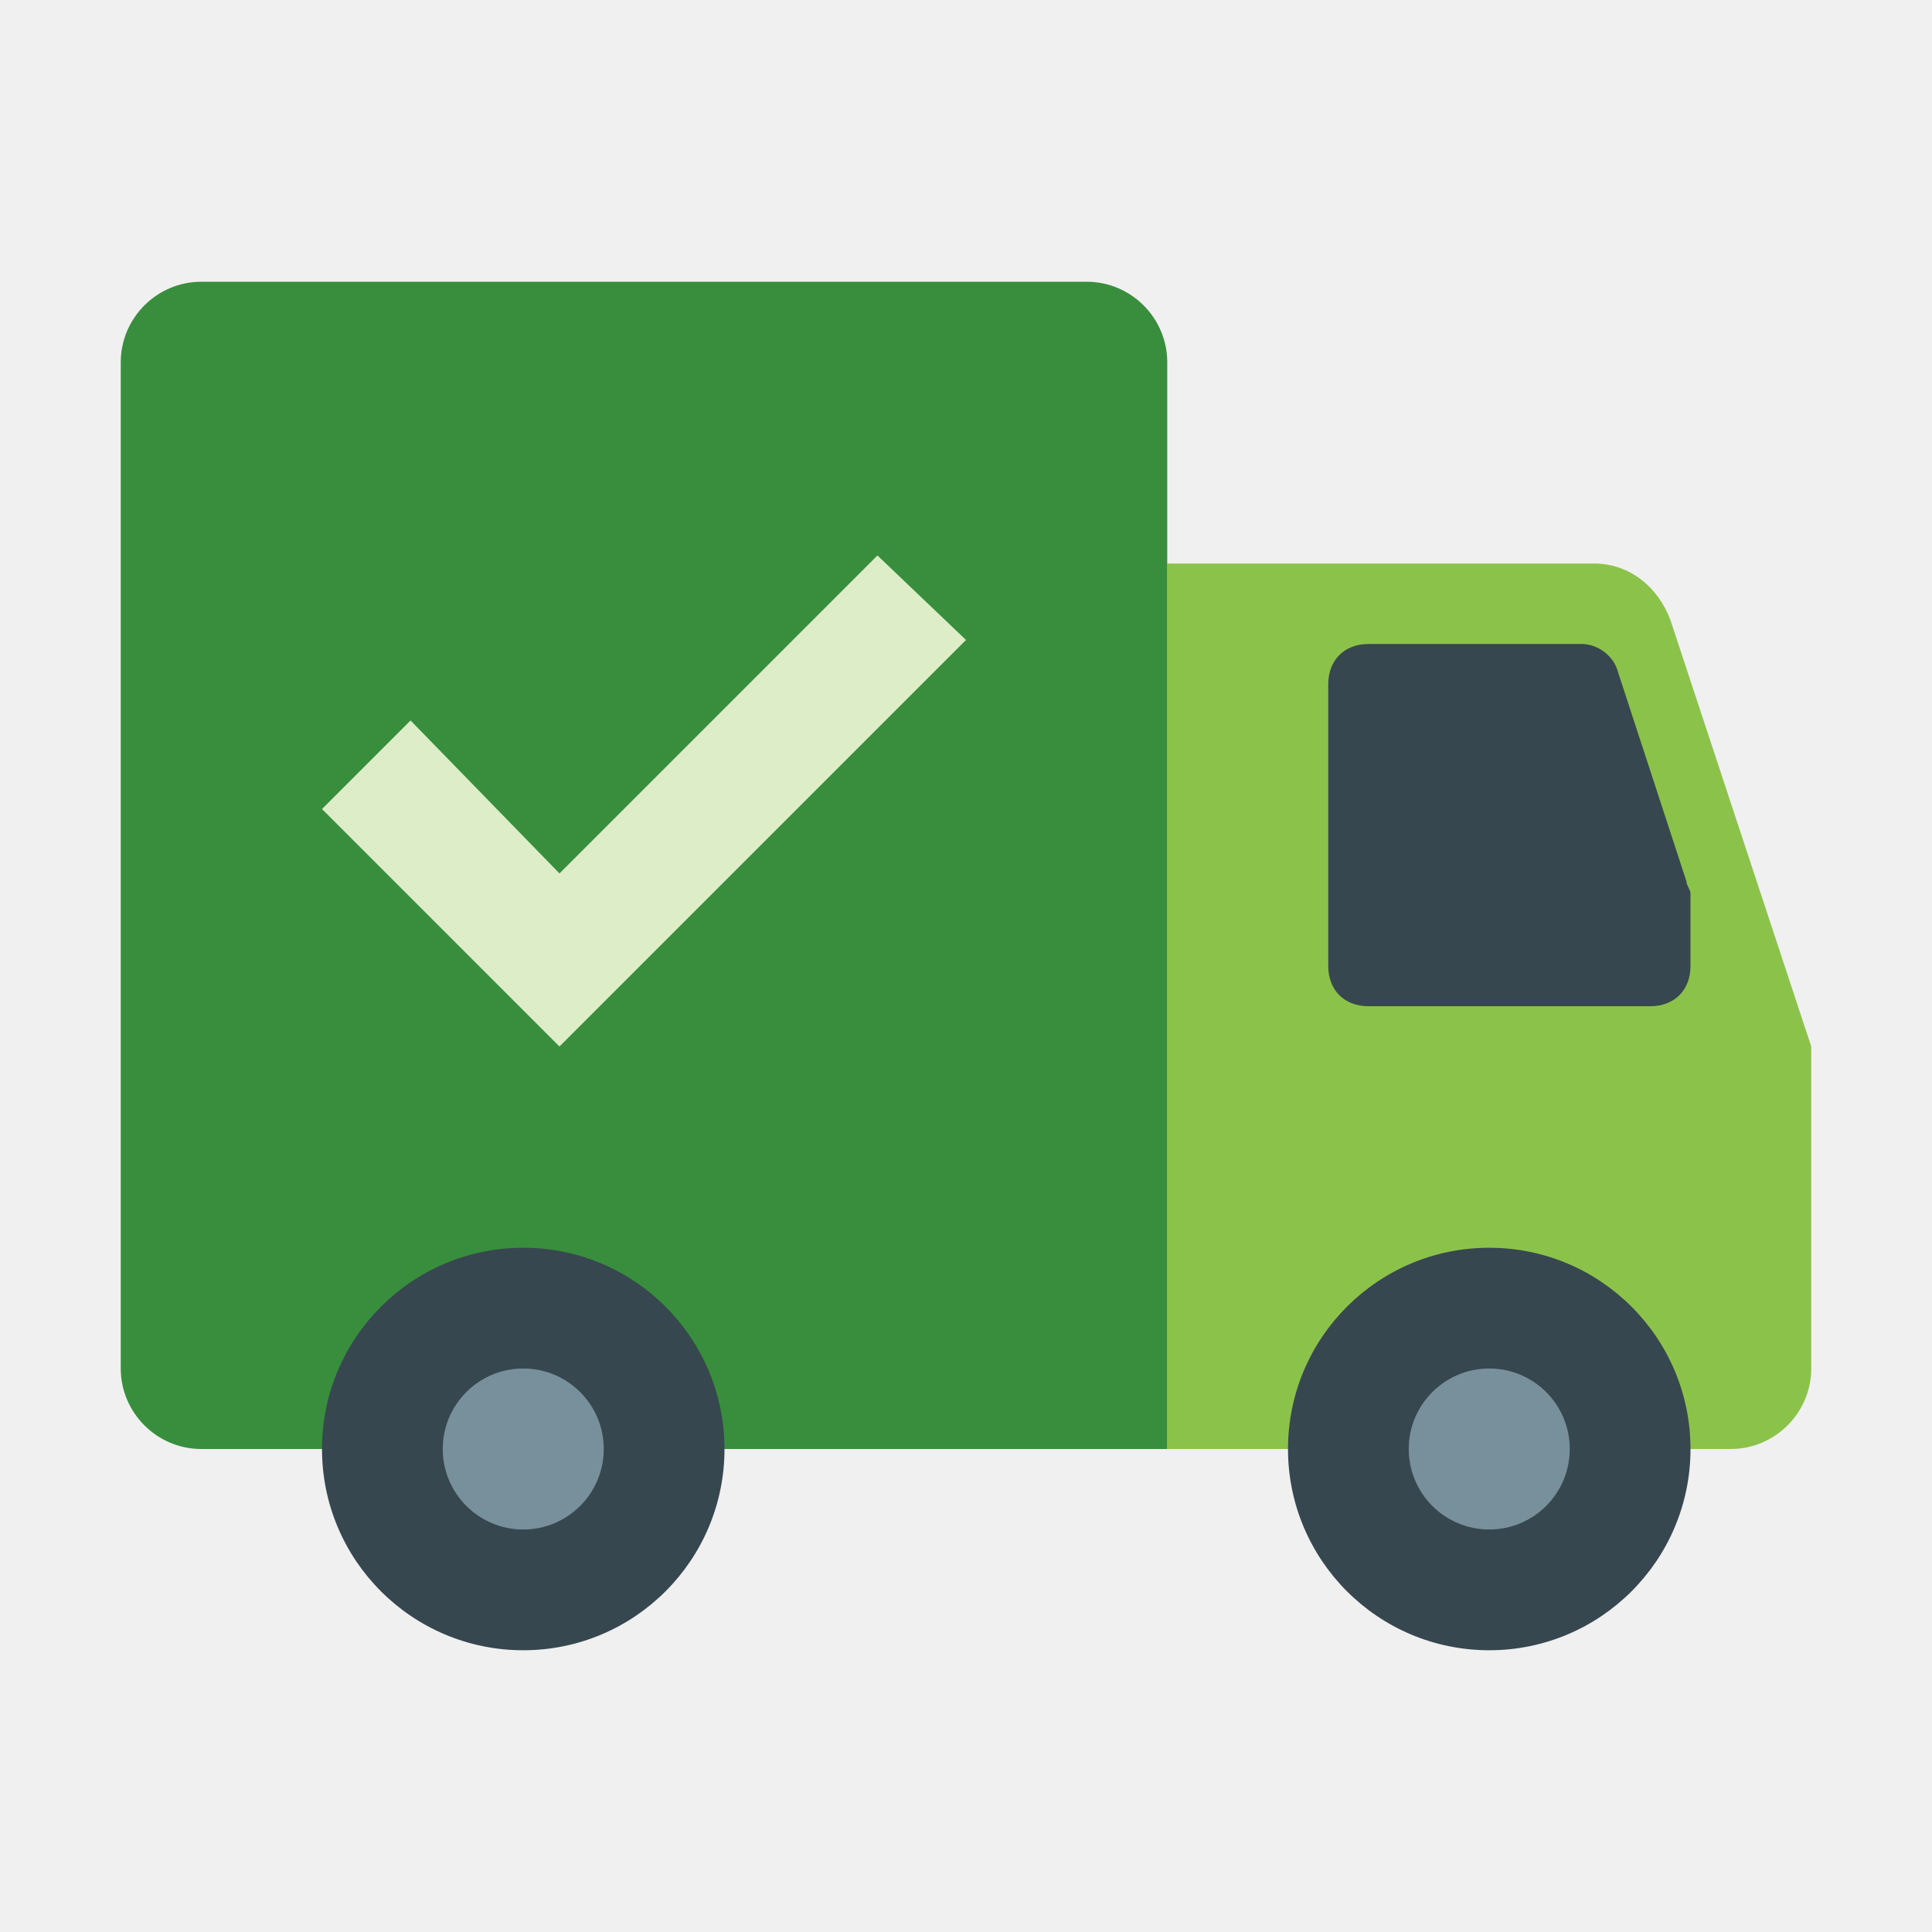
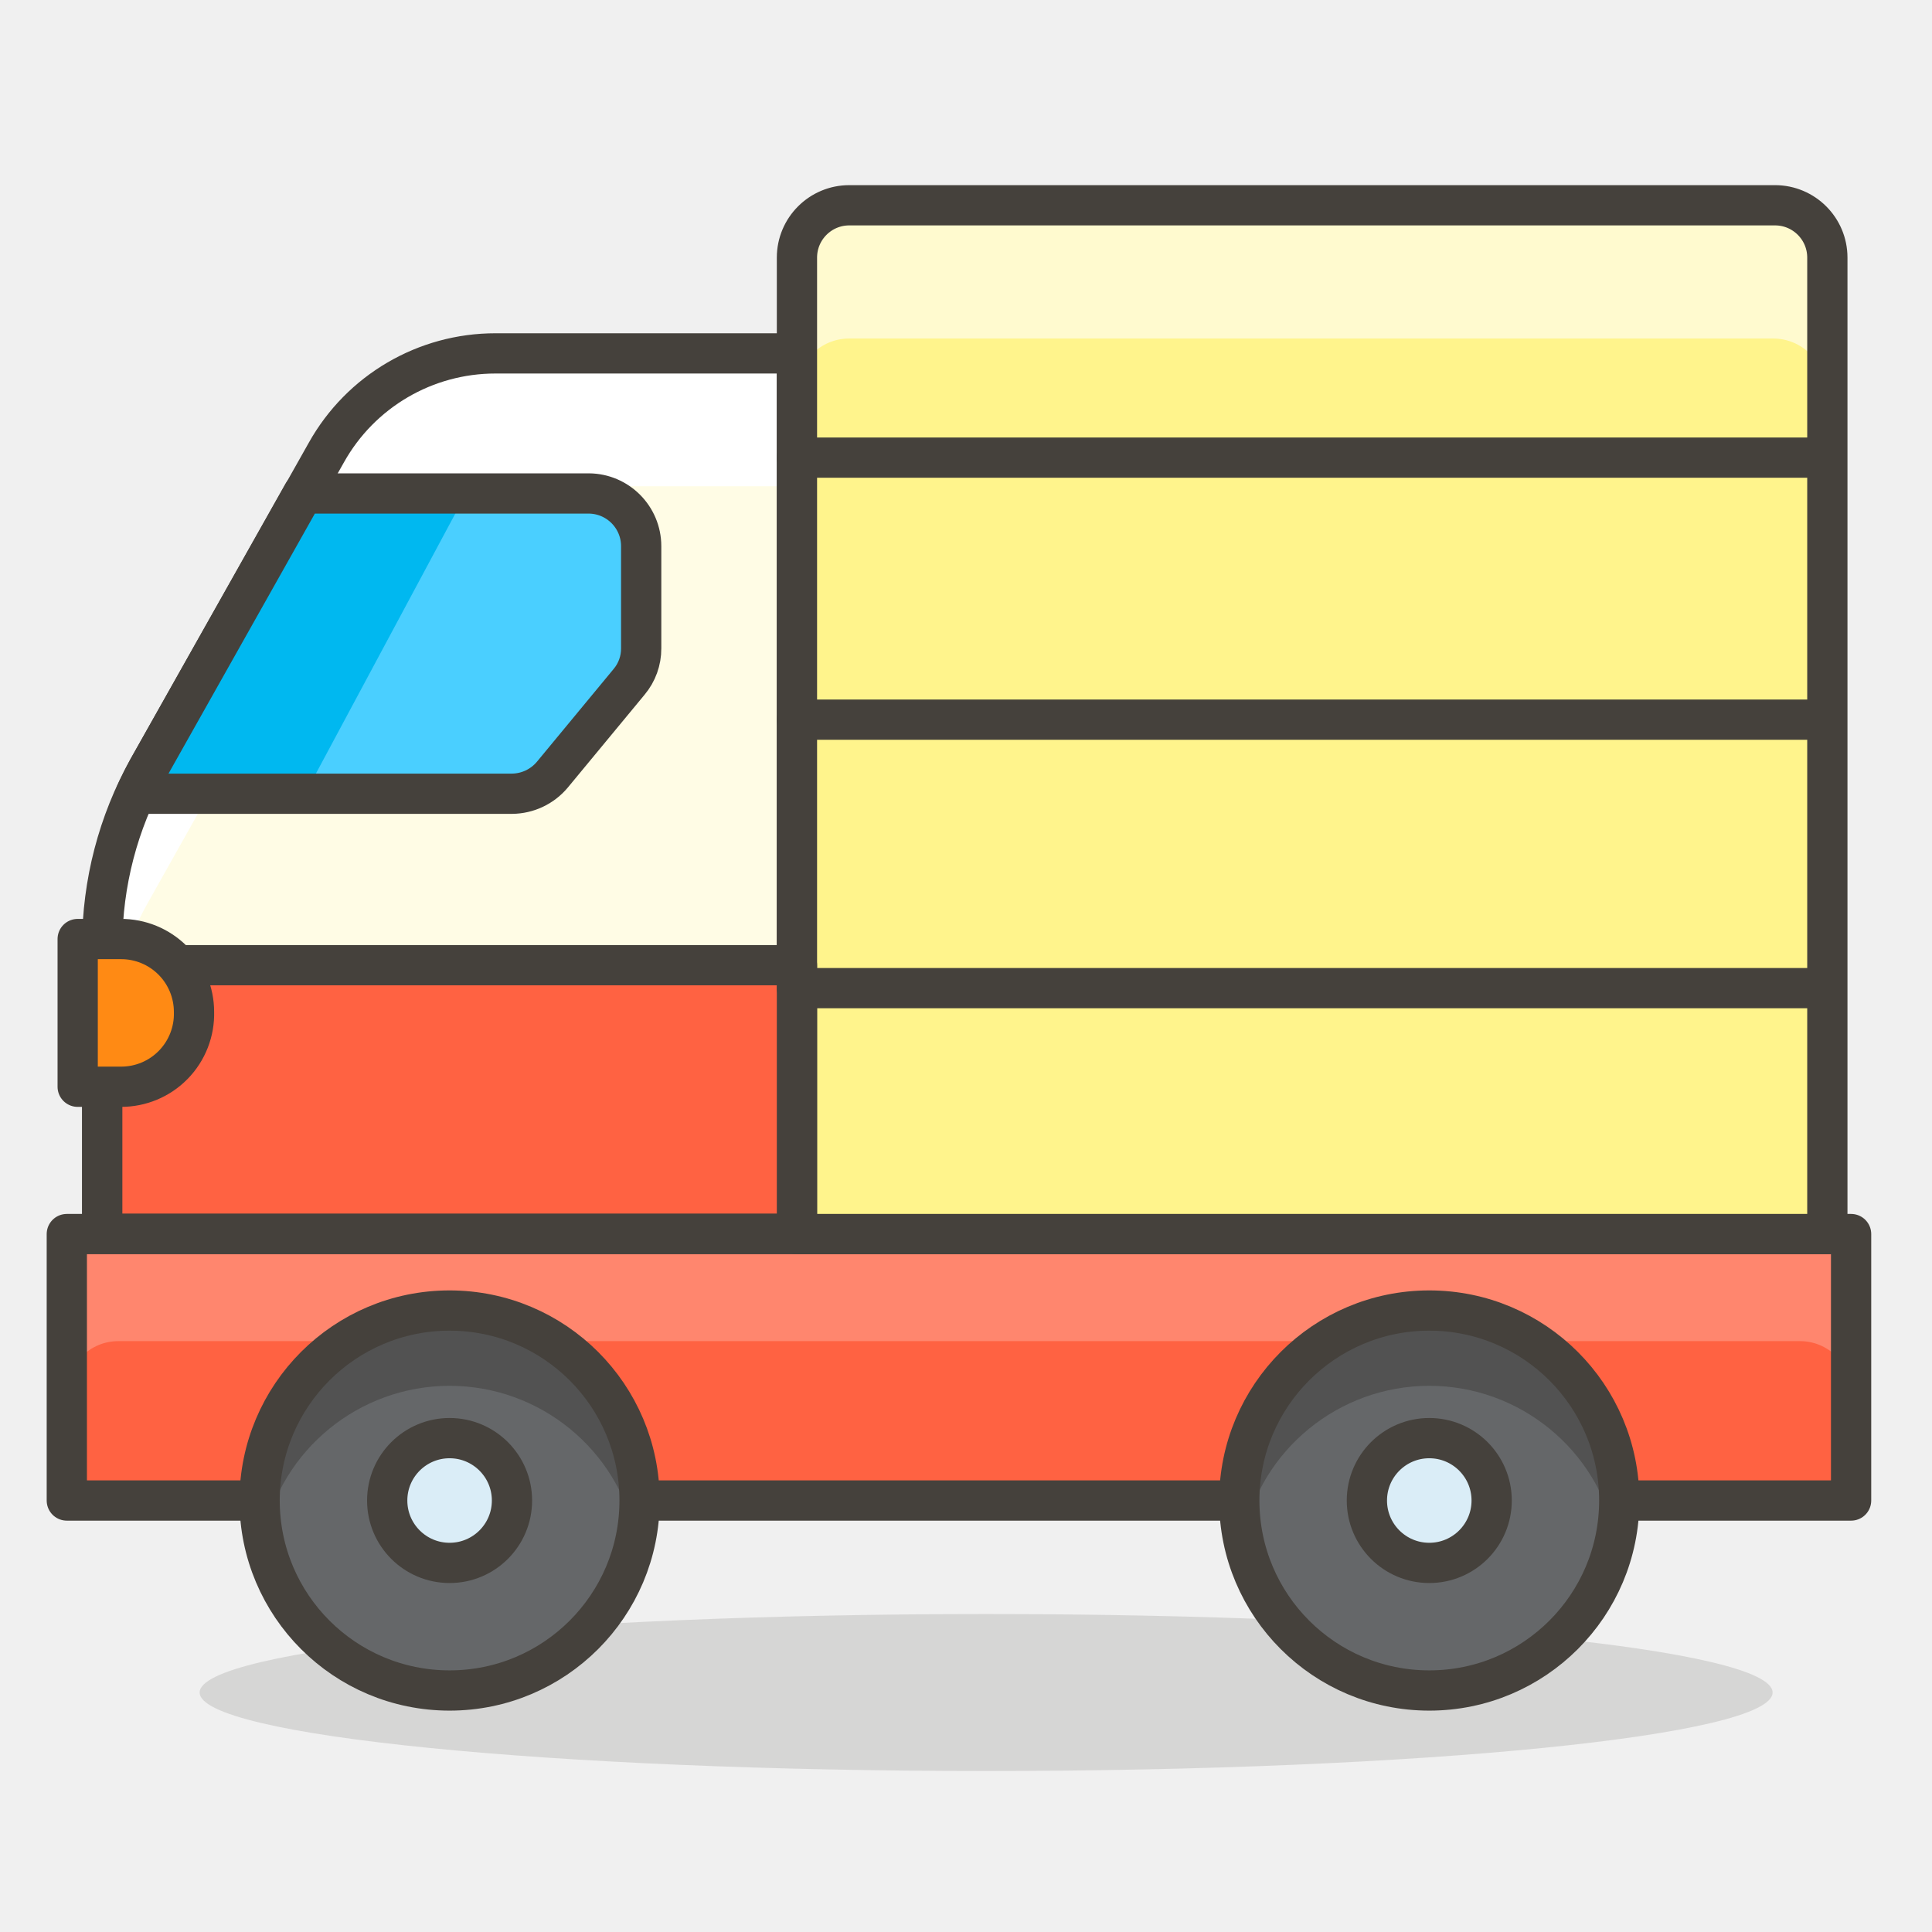
- <svg xmlns="http://www.w3.org/2000/svg" width="1em" height="1em" viewBox="0 0 48 48">
-   <path fill="#8BC34A" d="M43 36H29V14h10.6c.9 0 1.6.6 1.9 1.4L45 26v8c0 1.1-.9 2-2 2" />
-   <path fill="#388E3C" d="M29 36H5c-1.1 0-2-.9-2-2V9c0-1.1.9-2 2-2h22c1.1 0 2 .9 2 2z" />
-   <g fill="#37474F">
-     <circle cx="37" cy="36" r="5" />
-     <circle cx="13" cy="36" r="5" />
-   </g>
-   <g fill="#78909C">
-     <circle cx="37" cy="36" r="2" />
-     <circle cx="13" cy="36" r="2" />
-   </g>
-   <path fill="#37474F" d="M41 25h-7c-.6 0-1-.4-1-1v-7c0-.6.4-1 1-1h5.3c.4 0 .8.3.9.7l1.7 5.2c0 .1.1.2.1.3V24c0 .6-.4 1-1 1" />
-   <path fill="#DCEDC8" d="m21.8 13.8l-7.9 7.9l-3.7-3.8L8 20.1l5.9 5.9L24 15.9z" />
+ <svg xmlns="http://www.w3.org/2000/svg" width="120" height="120" viewBox="0 0 48 48">
+   <path fill="#45413c" d="M4.96 42.05a19.54 1.95 0 1 0 39.08 0a19.54 1.95 0 1 0-39.08 0" opacity=".15" />
+   <path fill="#fffce5" d="M19.8 30.66H2.54v-7.19a9 9 0 0 1 1.14-4.37l4.43-7.86a4.81 4.81 0 0 1 4.2-2.46h7.49Z" />
+   <path fill="#fff" d="M12.31 8.78a4.81 4.81 0 0 0-4.2 2.46L3.69 19.1a8.94 8.94 0 0 0-1.15 4.37v3.29a8.9 8.9 0 0 1 1.15-4.36l4.42-7.87a4.82 4.82 0 0 1 4.2-2.45h7.49v-3.3Z" />
+   <path fill="none" stroke="#45413c" stroke-linecap="round" stroke-linejoin="round" d="M19.8 30.66H2.54v-7.19a9 9 0 0 1 1.14-4.37l4.43-7.86a4.81 4.81 0 0 1 4.2-2.46h7.49Z" />
+   <path fill="#ff6242" d="M1.66 30.66h44.33v6.62H1.66Z" />
+   <path fill="#ff866e" d="M44.71 30.66H2.94a1.28 1.28 0 0 0-1.28 1.28v2.66a1.28 1.28 0 0 1 1.28-1.28h41.77A1.28 1.28 0 0 1 46 34.6v-2.66a1.28 1.28 0 0 0-1.29-1.28" />
+   <path fill="none" stroke="#45413c" stroke-linecap="round" stroke-linejoin="round" d="M1.66 30.66h44.33v6.62H1.66Z" />
+   <path fill="#fff48c" d="M21.1 5.1h23a1.3 1.3 0 0 1 1.3 1.3v24.26H19.8V6.4a1.3 1.3 0 0 1 1.3-1.3" />
+   <path fill="#fffacf" d="M44.05 5.1H21.1a1.3 1.3 0 0 0-1.3 1.3v3.31a1.3 1.3 0 0 1 1.3-1.3h22.95a1.31 1.31 0 0 1 1.31 1.3V6.4a1.31 1.31 0 0 0-1.31-1.3" />
+   <path fill="none" stroke="#45413c" stroke-linecap="round" stroke-linejoin="round" d="M21.1 5.1h23a1.3 1.3 0 0 1 1.3 1.3v24.26h0h-25.6h0V6.4a1.3 1.3 0 0 1 1.3-1.3" />
+   <path fill="#656769" d="M6.45 37.28a4.72 4.72 0 1 0 9.44 0a4.72 4.72 0 1 0-9.44 0m24.34 0a4.72 4.72 0 1 0 9.44 0a4.72 4.72 0 1 0-9.44 0" />
+   <path fill="#525252" d="M11.17 34.43a4.73 4.73 0 0 1 4.63 3.78a4.72 4.72 0 1 0-9.26 0a4.73 4.73 0 0 1 4.63-3.78m24.34 0a4.73 4.73 0 0 1 4.63 3.78a4.72 4.72 0 1 0-9.26 0a4.73 4.73 0 0 1 4.63-3.78" />
+   <path fill="none" stroke="#45413c" stroke-linecap="round" stroke-linejoin="round" d="M6.45 37.28a4.72 4.72 0 1 0 9.44 0a4.72 4.72 0 1 0-9.44 0m24.34 0a4.72 4.72 0 1 0 9.44 0a4.72 4.72 0 1 0-9.44 0" />
+   <path fill="#ff6242" stroke="#45413c" stroke-linecap="round" stroke-linejoin="round" d="M2.54 23.98H19.8v6.67H2.54z" />
+   <path fill="#00b8f0" d="M14.63 12.26h-7.1L3.68 19.1c-.11.2-.21.41-.31.62h9.35a1.32 1.32 0 0 0 1-.47l1.91-2.31a1.28 1.28 0 0 0 .3-.83v-2.54a1.31 1.31 0 0 0-1.3-1.31" />
+   <path fill="#4acfff" d="M14.63 12.26h-3.05l-4 7.46h5.12a1.31 1.31 0 0 0 1-.47l1.91-2.31a1.28 1.28 0 0 0 .3-.83v-2.54a1.31 1.31 0 0 0-1.28-1.31" />
+   <path fill="none" stroke="#45413c" stroke-linecap="round" stroke-linejoin="round" d="M14.63 12.26h-7.1L3.68 19.1c-.11.2-.21.41-.31.62h9.35a1.32 1.32 0 0 0 1-.47l1.91-2.31a1.28 1.28 0 0 0 .3-.83v-2.54a1.31 1.31 0 0 0-1.3-1.31" />
+   <path fill="#ff8a14" stroke="#45413c" stroke-linecap="round" stroke-linejoin="round" d="M4.82 25.14A1.81 1.81 0 0 0 3 23.33H1.93V27H3a1.81 1.81 0 0 0 1.82-1.86" />
+   <path fill="none" stroke="#45413c" stroke-linecap="round" stroke-linejoin="round" d="M19.8 11.37h25.56M19.8 17.88h25.56M19.8 24.55h25.56" />
+   <path fill="#daedf7" stroke="#45413c" stroke-linecap="round" stroke-linejoin="round" d="M9.62 37.28a1.55 1.55 0 1 0 3.1 0a1.55 1.55 0 1 0-3.1 0m24.34 0a1.55 1.55 0 1 0 3.1 0a1.55 1.55 0 1 0-3.1 0" />
</svg>
